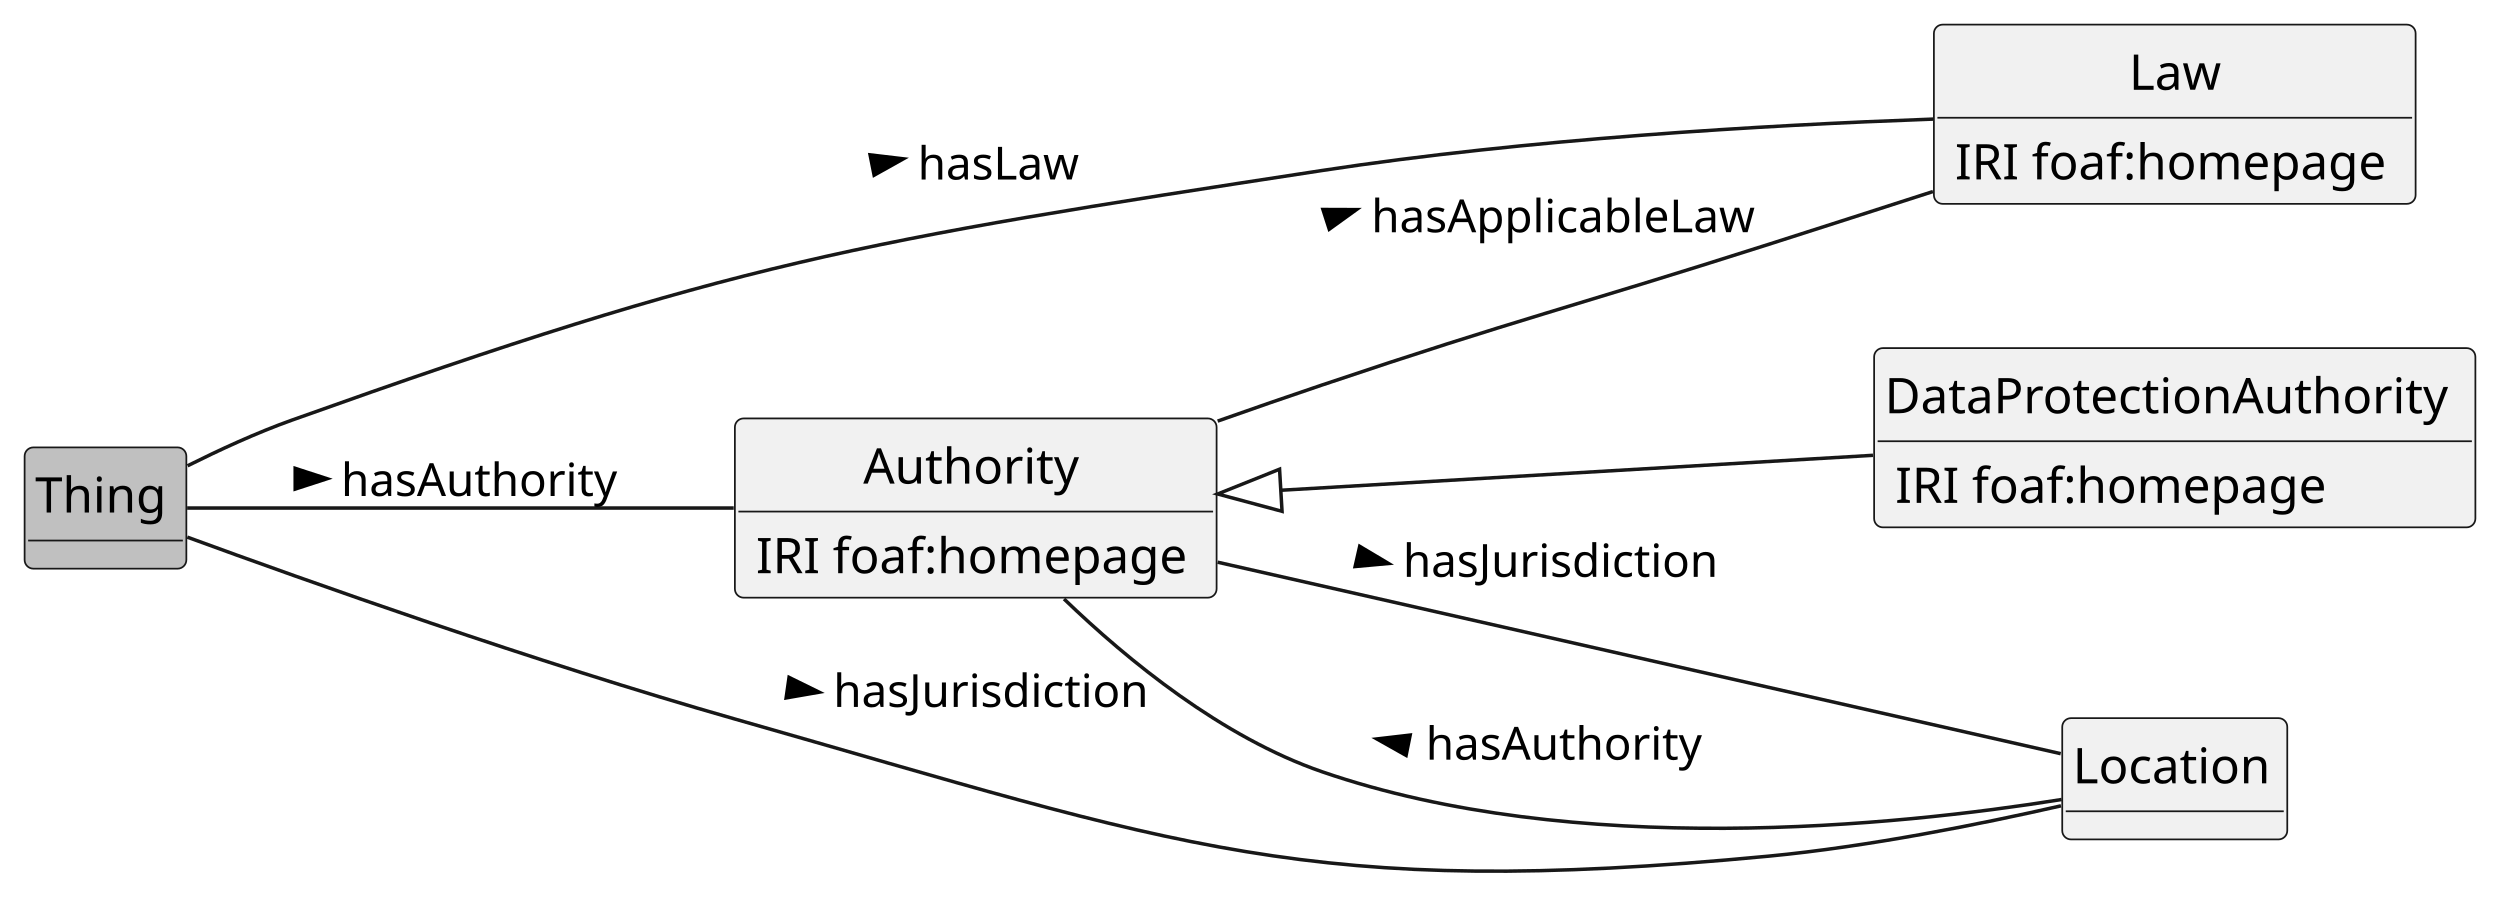
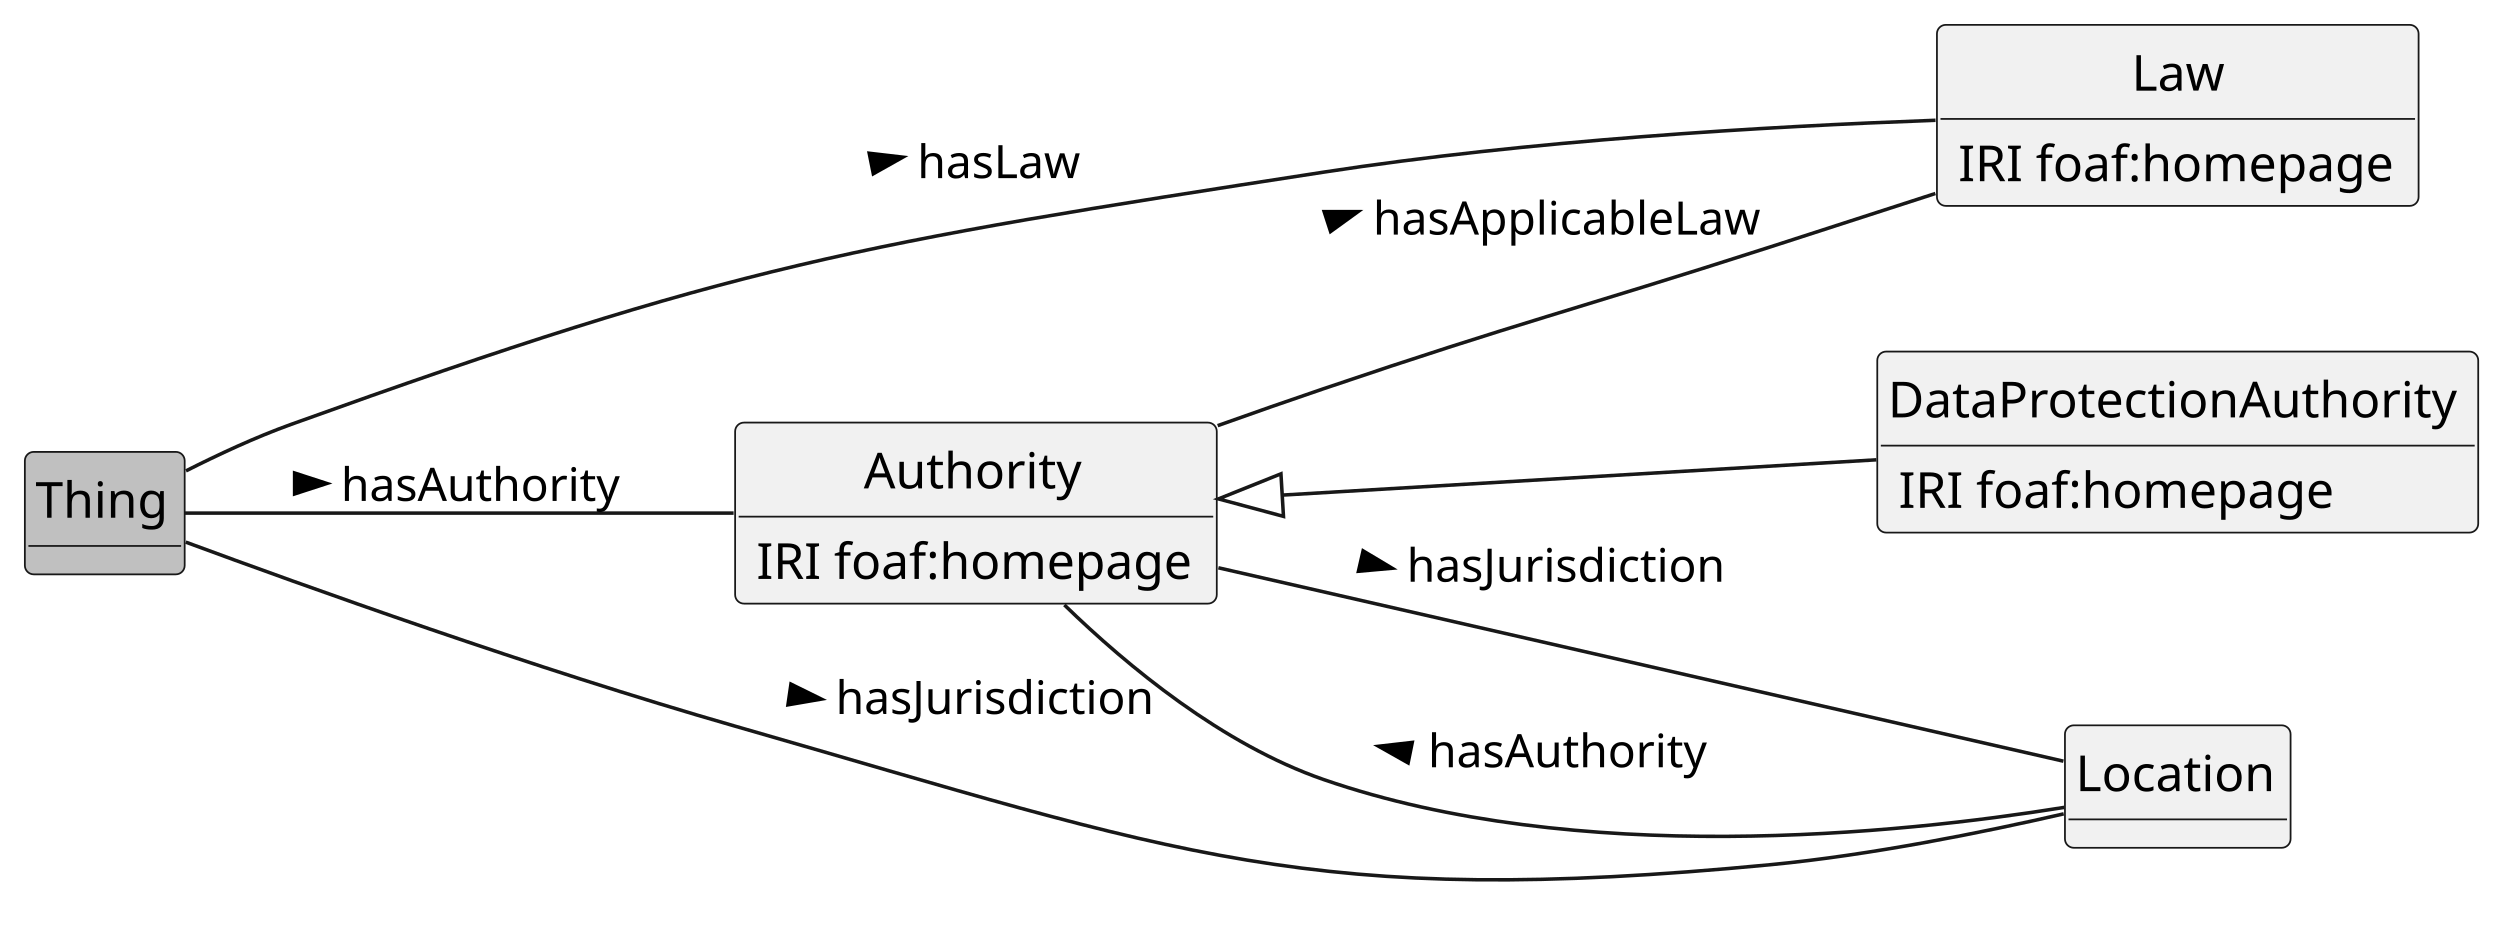
- <svg xmlns="http://www.w3.org/2000/svg" contentStyleType="text/css" height="262px" preserveAspectRatio="none" style="width:711px;height:262px;background:#FFFFFF;" version="1.1" viewBox="0 0 711 262" width="711px" zoomAndPan="magnify">
+ <svg xmlns="http://www.w3.org/2000/svg" contentStyleType="text/css" data-diagram-type="CLASS" height="262px" preserveAspectRatio="none" style="width:704px;height:262px;background:#FFFFFF;" version="1.1" viewBox="0 0 704 262" width="704px" zoomAndPan="magnify">
  <defs />
  <g>
    <g id="elem_Thing">
-       <rect codeLine="5" fill="#C0C0C0" height="34.488" id="Thing" rx="2.5" ry="2.5" style="stroke:#181818;stroke-width:0.5;" width="46" x="7" y="127.24" />
-       <text fill="#000000" font-family="sans-serif" font-size="14" lengthAdjust="spacing" textLength="40" x="10" y="145.775">Thing</text>
-       <line style="stroke:#181818;stroke-width:0.5;" x1="8" x2="52" y1="153.728" y2="153.728" />
+       <rect codeLine="5" fill="#C0C0C0" height="34.488" id="Thing" rx="2.5" ry="2.5" style="stroke:#181818;stroke-width:0.5;" width="45.006" x="7" y="127.25" />
+       <text fill="#000000" font-family="sans-serif" font-size="14" lengthAdjust="spacing" textLength="39.006" x="10" y="145.785">Thing</text>
+       <line style="stroke:#181818;stroke-width:0.5;" x1="8" x2="51.006" y1="153.738" y2="153.738" />
    </g>
    <g id="elem_Law">
-       <rect codeLine="7" fill="#F1F1F1" height="50.977" id="Law" rx="2.5" ry="2.5" style="stroke:#181818;stroke-width:0.5;" width="137" x="550" y="7" />
-       <text fill="#000000" font-family="sans-serif" font-size="14" lengthAdjust="spacing" textLength="26" x="605.5" y="25.535">Law</text>
-       <line style="stroke:#181818;stroke-width:0.5;" x1="551" x2="686" y1="33.488" y2="33.488" />
-       <text fill="#000000" font-family="sans-serif" font-size="14" lengthAdjust="spacing" textLength="125" x="556" y="51.023">IRI foaf:homepage</text>
+       <rect codeLine="7" fill="#F1F1F1" height="50.977" id="Law" rx="2.5" ry="2.5" style="stroke:#181818;stroke-width:0.5;" width="135.635" x="545.44" y="7" />
+       <text fill="#000000" font-family="sans-serif" font-size="14" lengthAdjust="spacing" textLength="25.983" x="600.266" y="25.535">Law</text>
+       <line style="stroke:#181818;stroke-width:0.5;" x1="546.44" x2="680.075" y1="33.488" y2="33.488" />
+       <text fill="#000000" font-family="sans-serif" font-size="14" lengthAdjust="spacing" textLength="123.635" x="551.44" y="51.023">IRI foaf:homepage</text>
    </g>
    <g id="elem_Authority">
-       <rect codeLine="10" fill="#F1F1F1" height="50.977" id="Authority" rx="2.5" ry="2.5" style="stroke:#181818;stroke-width:0.5;" width="137" x="209" y="119" />
-       <text fill="#000000" font-family="sans-serif" font-size="14" lengthAdjust="spacing" textLength="64" x="245.5" y="137.535">Authority</text>
-       <line style="stroke:#181818;stroke-width:0.5;" x1="210" x2="345" y1="145.488" y2="145.488" />
-       <text fill="#000000" font-family="sans-serif" font-size="14" lengthAdjust="spacing" textLength="125" x="215" y="163.023">IRI foaf:homepage</text>
+       <rect codeLine="10" fill="#F1F1F1" height="50.977" id="Authority" rx="2.5" ry="2.5" style="stroke:#181818;stroke-width:0.5;" width="135.635" x="207.01" y="119" />
+       <text fill="#000000" font-family="sans-serif" font-size="14" lengthAdjust="spacing" textLength="63.198" x="243.228" y="137.535">Authority</text>
+       <line style="stroke:#181818;stroke-width:0.5;" x1="208.01" x2="341.645" y1="145.488" y2="145.488" />
+       <text fill="#000000" font-family="sans-serif" font-size="14" lengthAdjust="spacing" textLength="123.635" x="213.01" y="163.023">IRI foaf:homepage</text>
    </g>
    <g id="elem_DataProtectionAuthority">
-       <rect codeLine="13" fill="#F1F1F1" height="50.977" id="DataProtectionAuthority" rx="2.5" ry="2.5" style="stroke:#181818;stroke-width:0.5;" width="171" x="533" y="99" />
-       <text fill="#000000" font-family="sans-serif" font-size="14" lengthAdjust="spacing" textLength="165" x="536" y="117.535">DataProtectionAuthority</text>
-       <line style="stroke:#181818;stroke-width:0.5;" x1="534" x2="703" y1="125.488" y2="125.488" />
-       <text fill="#000000" font-family="sans-serif" font-size="14" lengthAdjust="spacing" textLength="125" x="539" y="143.023">IRI foaf:homepage</text>
+       <rect codeLine="13" fill="#F1F1F1" height="50.977" id="DataProtectionAuthority" rx="2.5" ry="2.5" style="stroke:#181818;stroke-width:0.5;" width="169.228" x="528.64" y="99" />
+       <text fill="#000000" font-family="sans-serif" font-size="14" lengthAdjust="spacing" textLength="163.228" x="531.64" y="117.535">DataProtectionAuthority</text>
+       <line style="stroke:#181818;stroke-width:0.5;" x1="529.64" x2="696.869" y1="125.488" y2="125.488" />
+       <text fill="#000000" font-family="sans-serif" font-size="14" lengthAdjust="spacing" textLength="123.635" x="534.64" y="143.023">IRI foaf:homepage</text>
    </g>
    <g id="elem_Location">
-       <rect codeLine="16" fill="#F1F1F1" height="34.488" id="Location" rx="2.5" ry="2.5" style="stroke:#181818;stroke-width:0.5;" width="64" x="586.5" y="204.24" />
-       <text fill="#000000" font-family="sans-serif" font-size="14" lengthAdjust="spacing" textLength="58" x="589.5" y="222.775">Location</text>
-       <line style="stroke:#181818;stroke-width:0.5;" x1="587.5" x2="649.5" y1="230.728" y2="230.728" />
+       <rect codeLine="16" fill="#F1F1F1" height="34.488" id="Location" rx="2.5" ry="2.5" style="stroke:#181818;stroke-width:0.5;" width="63.538" x="581.49" y="204.25" />
+       <text fill="#000000" font-family="sans-serif" font-size="14" lengthAdjust="spacing" textLength="57.538" x="584.49" y="222.785">Location</text>
+       <line style="stroke:#181818;stroke-width:0.5;" x1="582.49" x2="644.028" y1="230.738" y2="230.738" />
    </g>
    <g id="link_Thing_Law">
-       <path codeLine="18" d="M53.34,132.47 C62.37,127.96 73,123.06 83,119.49 C209.19,74.43 243.55,68.77 376,48.49 C434.25,39.57 501.16,35.62 549.76,33.87 " fill="none" id="Thing-Law" style="stroke:#181818;stroke-width:1.0;" />
-       <polygon fill="#000000" points="256.904,45.171,247.46,44.051,248.605,49.816,256.904,45.171" style="stroke:#000000;stroke-width:1.0;" />
-       <text fill="#000000" font-family="sans-serif" font-size="13" lengthAdjust="spacing" textLength="46" x="261" y="51.058">hasLaw</text>
+       <path codeLine="18" d="M52.37,132.6 C61.36,128.05 72,123.09 82.01,119.49 C207.11,74.43 241.23,68.77 372.64,48.49 C430.43,39.57 496.82,35.62 545.04,33.87 " fill="transparent" id="Thing-Law" style="stroke:#181818;stroke-width:1;" />
+       <polygon fill="#000000" points="254.222,44.263,244.776,43.158,245.931,48.922,254.222,44.263" style="stroke:#000000;stroke-width:1;" />
+       <text fill="#000000" font-family="sans-serif" font-size="13" lengthAdjust="spacing" textLength="46.002" x="258.32" y="50.158">hasLaw</text>
    </g>
    <g id="link_Thing_Authority">
-       <path codeLine="19" d="M53.22,144.49 C87.98,144.49 156.62,144.49 208.67,144.49 " fill="none" id="Thing-Authority" style="stroke:#181818;stroke-width:1.0;" />
-       <polygon fill="#000000" points="93,136.145,83.955,133.206,83.955,139.084,93,136.145" style="stroke:#000000;stroke-width:1.0;" />
-       <text fill="#000000" font-family="sans-serif" font-size="13" lengthAdjust="spacing" textLength="81" x="97" y="141.058">hasAuthority</text>
+       <path codeLine="19" d="M52.1,144.49 C86.41,144.49 154.79,144.49 206.59,144.49 " fill="transparent" id="Thing-Authority" style="stroke:#181818;stroke-width:1;" />
+       <polygon fill="#000000" points="92.01,136.145,82.965,133.206,82.965,139.084,92.01,136.145" style="stroke:#000000;stroke-width:1;" />
+       <text fill="#000000" font-family="sans-serif" font-size="13" lengthAdjust="spacing" textLength="80.558" x="96.01" y="141.058">hasAuthority</text>
    </g>
    <g id="link_Authority_DataProtectionAuthority">
-       <path codeLine="20" d="M364.259,139.431 C417.879,136.271 475.07,132.89 532.68,129.49 " fill="none" id="Authority-backto-DataProtectionAuthority" style="stroke:#181818;stroke-width:1.0;" />
-       <polygon fill="none" points="346.29,140.49,364.612,145.421,363.906,133.441,346.29,140.49" style="stroke:#181818;stroke-width:1.0;" />
+       <path codeLine="20" d="M361.068,139.421 C414.368,136.251 471.18,132.88 528.39,129.48 " fill="transparent" id="Authority-backto-DataProtectionAuthority" style="stroke:#181818;stroke-width:1;" />
+       <polygon fill="transparent" points="343.1,140.49,361.425,145.411,360.712,133.432,343.1,140.49" style="stroke:#181818;stroke-width:1;" />
    </g>
    <g id="link_Authority_Law">
-       <path codeLine="21" d="M346.3,119.76 C356.24,116.25 366.37,112.73 376,109.49 C432.08,90.6 446.62,87.48 503,69.49 C518.13,64.66 534.36,59.44 549.72,54.48 " fill="none" id="Authority-Law" style="stroke:#181818;stroke-width:1.0;" />
-       <polygon fill="#000000" points="385.761,59.617,376.25,59.583,378.046,65.18,385.761,59.617" style="stroke:#000000;stroke-width:1.0;" />
-       <text fill="#000000" font-family="sans-serif" font-size="13" lengthAdjust="spacing" textLength="112" x="390" y="66.058">hasApplicableLaw</text>
+       <path codeLine="21" d="M342.89,119.86 C352.84,116.32 362.99,112.76 372.64,109.49 C428.28,90.61 442.71,87.48 498.64,69.49 C513.65,64.66 529.76,59.44 545,54.49 " fill="transparent" id="Authority-Law" style="stroke:#181818;stroke-width:1;" />
+       <polygon fill="#000000" points="382.397,59.607,372.887,59.594,374.696,65.186,382.397,59.607" style="stroke:#000000;stroke-width:1;" />
+       <text fill="#000000" font-family="sans-serif" font-size="13" lengthAdjust="spacing" textLength="111.871" x="386.64" y="66.058">hasApplicableLaw</text>
    </g>
    <g id="link_Authority_Location">
-       <path codeLine="22" d="M346.29,159.89 C419.13,176.43 531.75,202.01 586.07,214.35 " fill="none" id="Authority-Location" style="stroke:#181818;stroke-width:1.0;" />
-       <polygon fill="#000000" points="394.876,160.253,386.706,155.383,385.404,161.115,394.876,160.253" style="stroke:#000000;stroke-width:1.0;" />
-       <text fill="#000000" font-family="sans-serif" font-size="13" lengthAdjust="spacing" textLength="94" x="399" y="164.058">hasJurisdiction</text>
+       <path codeLine="22" d="M343.1,159.89 C415.39,176.43 527.15,202.01 581.06,214.35 " fill="transparent" id="Authority-Location" style="stroke:#181818;stroke-width:1;" />
+       <polygon fill="#000000" points="392.014,160.011,383.853,155.128,382.541,160.858,392.014,160.011" style="stroke:#000000;stroke-width:1;" />
+       <text fill="#000000" font-family="sans-serif" font-size="13" lengthAdjust="spacing" textLength="92.961" x="396.14" y="163.808">hasJurisdiction</text>
    </g>
    <g id="link_Location_Authority">
-       <path codeLine="23" d="M586.33,227.38 C539.27,234.93 447.94,244.29 376,219.49 C347.53,209.67 320.85,187.92 302.61,170.35 " fill="none" id="Location-Authority" style="stroke:#181818;stroke-width:1.0;" />
-       <polygon fill="#000000" points="391.598,210.16,399.887,214.824,401.045,209.061,391.598,210.16" style="stroke:#000000;stroke-width:1.0;" />
-       <text fill="#000000" font-family="sans-serif" font-size="13" lengthAdjust="spacing" textLength="81" x="405.5" y="216.058">hasAuthority</text>
+       <path codeLine="23" d="M581.31,227.36 C534.61,234.89 443.98,244.22 372.64,219.49 C344.32,209.67 317.82,187.92 299.73,170.35 " fill="transparent" id="Location-Authority" style="stroke:#181818;stroke-width:1;" />
+       <polygon fill="#000000" points="388.239,210.153,396.521,214.828,397.688,209.067,388.239,210.153" style="stroke:#000000;stroke-width:1;" />
+       <text fill="#000000" font-family="sans-serif" font-size="13" lengthAdjust="spacing" textLength="80.558" x="402.14" y="216.058">hasAuthority</text>
    </g>
    <g id="link_Thing_Location">
-       <path codeLine="24" d="M53.26,152.76 C86.75,165.03 152.23,188.33 209,204.49 C335.78,240.57 371.78,255.98 503,243.49 C531.41,240.78 563.26,234.38 586.14,229.18 " fill="none" id="Thing-Location" style="stroke:#181818;stroke-width:1.0;" />
-       <polygon fill="#000000" points="232.949,196.855,224.413,192.662,223.579,198.48,232.949,196.855" style="stroke:#000000;stroke-width:1.0;" />
-       <text fill="#000000" font-family="sans-serif" font-size="13" lengthAdjust="spacing" textLength="94" x="237" y="201.058">hasJurisdiction</text>
+       <path codeLine="24" d="M52.3,152.66 C85.42,164.9 150.54,188.29 207.01,204.49 C332.7,240.56 368.47,255.98 498.64,243.49 C526.84,240.79 558.44,234.39 581.14,229.18 " fill="transparent" id="Thing-Location" style="stroke:#181818;stroke-width:1;" />
+       <polygon fill="#000000" points="231.268,196.861,222.738,192.657,221.896,198.475,231.268,196.861" style="stroke:#000000;stroke-width:1;" />
+       <text fill="#000000" font-family="sans-serif" font-size="13" lengthAdjust="spacing" textLength="92.961" x="235.32" y="201.058">hasJurisdiction</text>
    </g>
  </g>
</svg>
